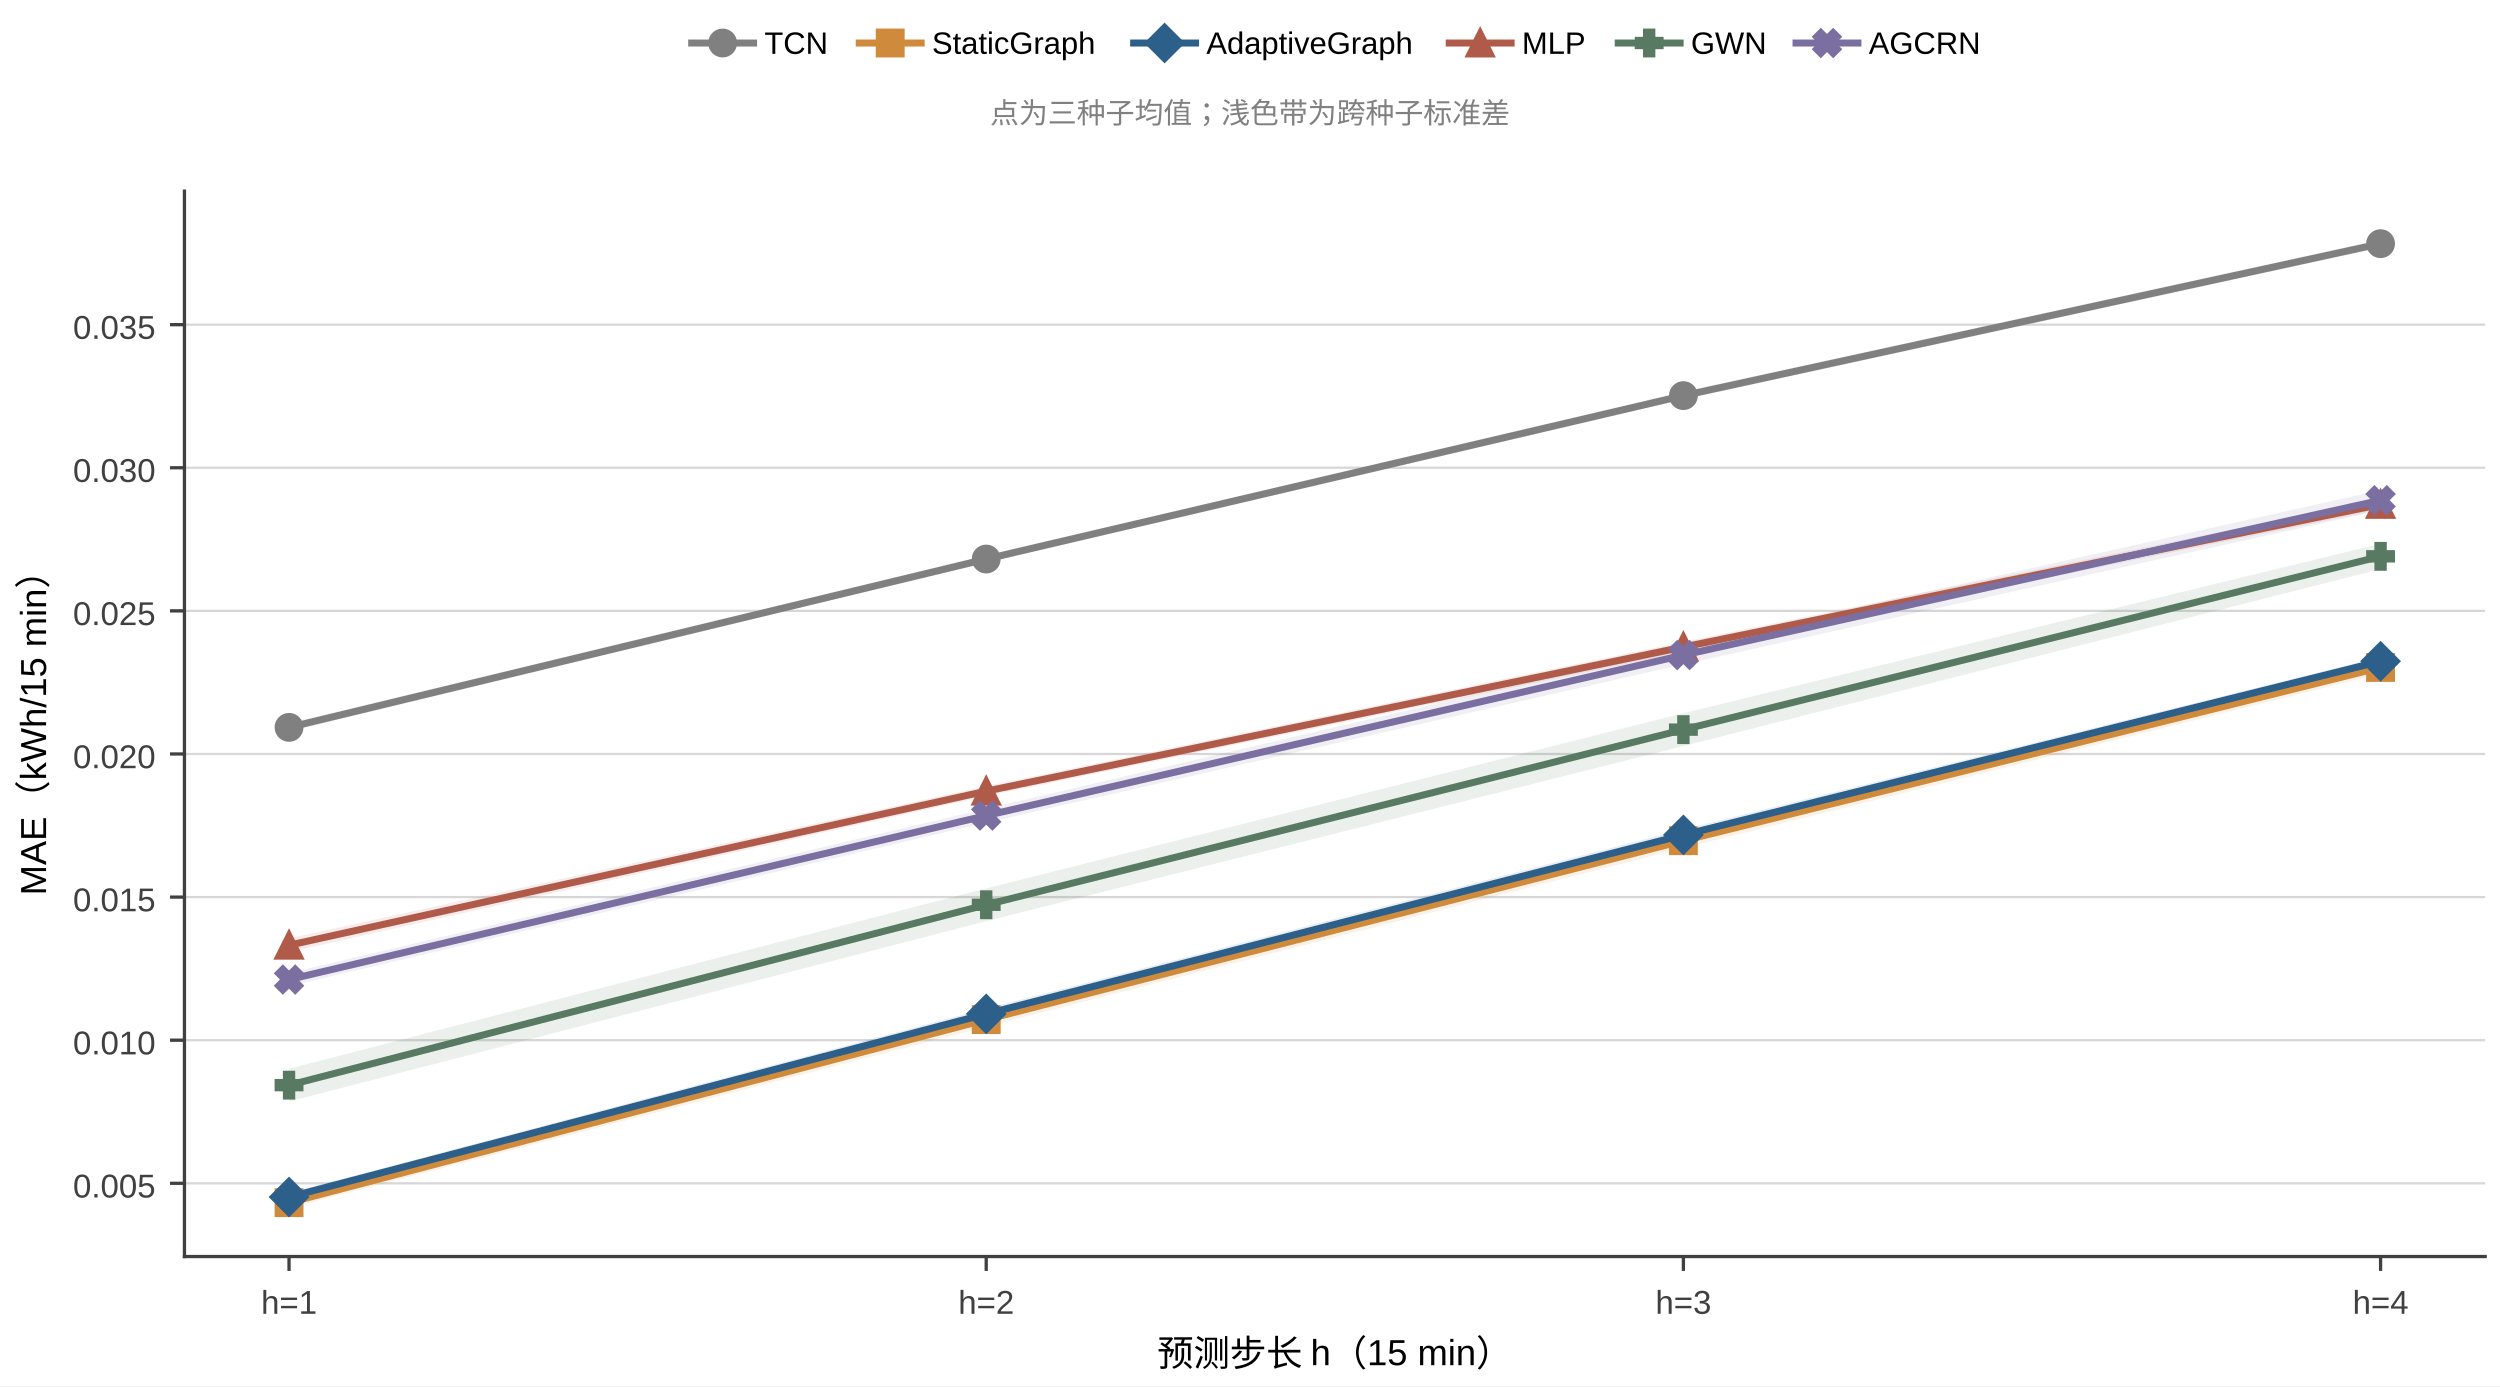
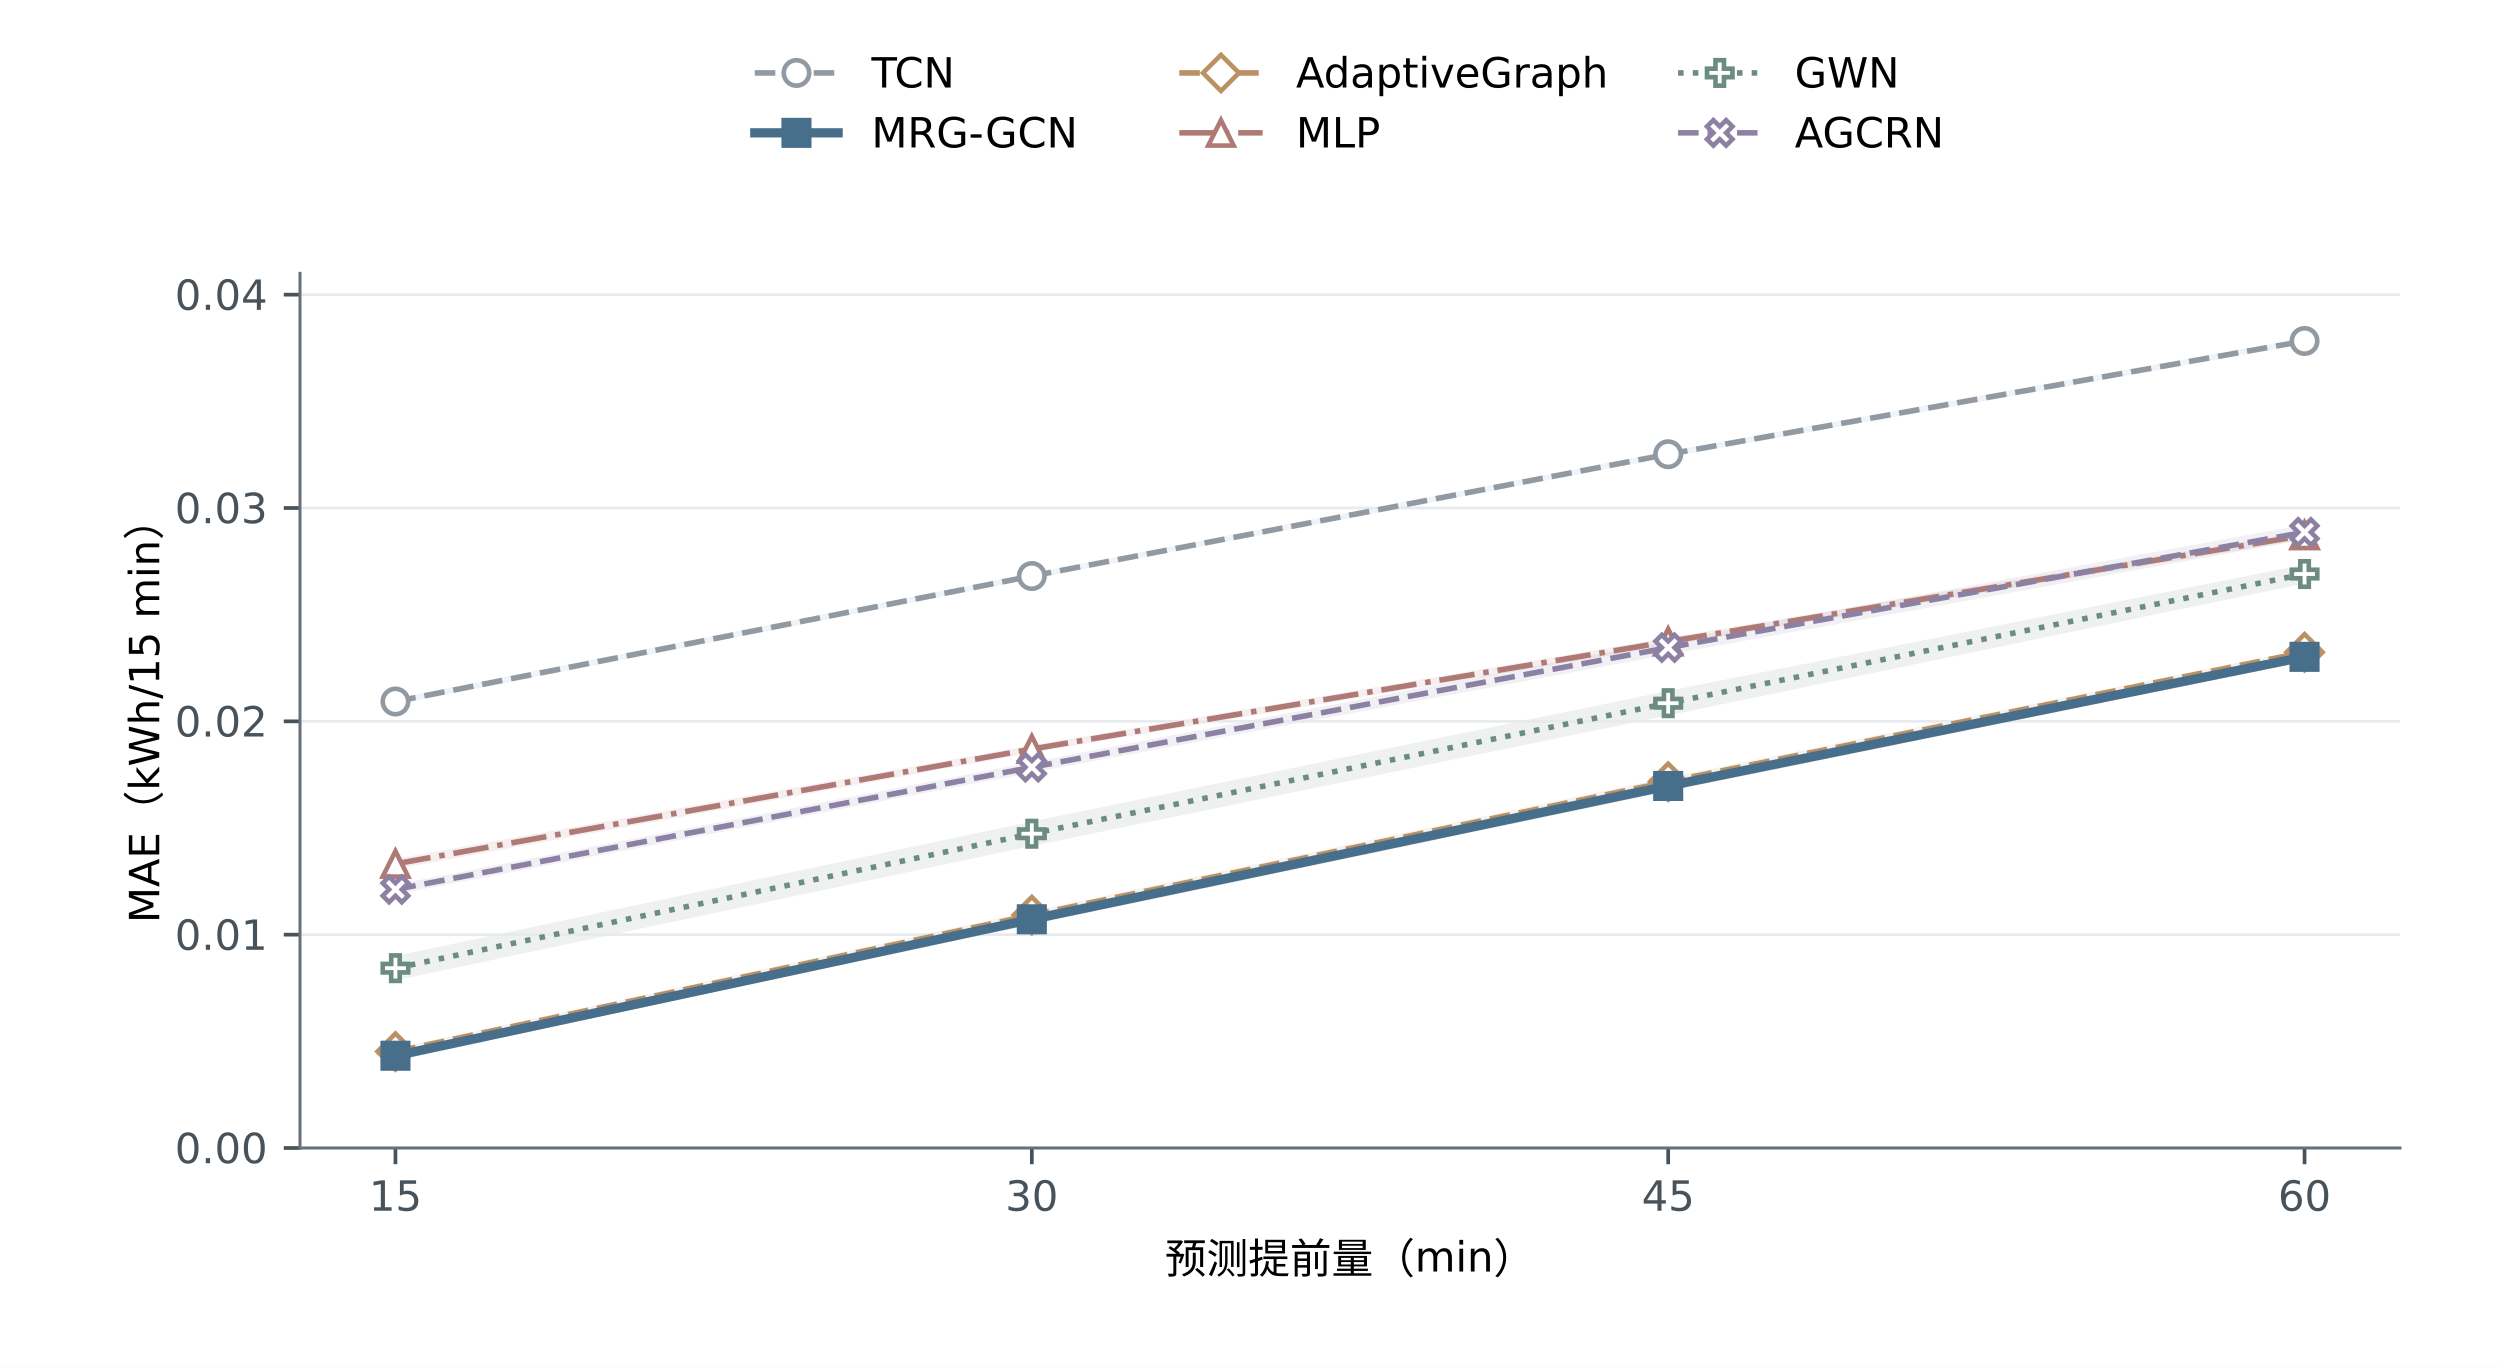
- <svg xmlns="http://www.w3.org/2000/svg" xmlns:xlink="http://www.w3.org/1999/xlink" width="606pt" height="335.982pt" viewBox="0 0 606 335.982" version="1.1">
+ <svg xmlns="http://www.w3.org/2000/svg" xmlns:xlink="http://www.w3.org/1999/xlink" width="540pt" height="295.2pt" viewBox="0 0 540 295.2" version="1.1">
  <defs>
    <style type="text/css">*{stroke-linejoin: round; stroke-linecap: butt}</style>
  </defs>
  <g id="figure_1">
    <g id="patch_1">
-       <path d="M 0 335.982 L 606 335.982 L 606 0 L 0 0 z " style="fill: #ffffff" />
+       <path d="M 0 295.2 L 540 295.2 L 540 0 L 0 0 z " style="fill: #ffffff" />
    </g>
    <g id="axes_1">
      <g id="patch_2">
-         <path d="M 44.712 304.582 L 602.4 304.582 L 602.4 46.334 L 44.712 46.334 z " style="fill: #ffffff" />
+         <path d="M 64.8 247.968 L 518.4 247.968 L 518.4 59.04 L 64.8 59.04 z " style="fill: #ffffff" />
+       </g>
+       <g id="FillBetweenPolyCollection_1">
+         <defs>
+           <path id="m16fa66a9a5" d="M 85.418 -144.354 L 85.418 -142.994 L 222.873 -170.163 L 360.327 -196.452 L 497.782 -220.892 L 497.782 -222.209 L 497.782 -222.209 L 360.327 -197.722 L 222.873 -171.391 L 85.418 -144.354 z " />
+         </defs>
+         <g clip-path="url(#p5ecf0761a9)">
+           <use xlink:href="#m16fa66a9a5" x="0" y="295.2" style="fill: #919aa2; fill-opacity: 0.12" />
+         </g>
+       </g>
+       <g id="FillBetweenPolyCollection_2">
+         <defs>
+           <path id="mc14fbbb442" d="M 85.418 -68.038 L 85.418 -66.282 L 222.873 -95.491 L 360.327 -124.27 L 497.782 -152.3 L 497.782 -154.343 L 497.782 -154.343 L 360.327 -126.595 L 222.873 -97.77 L 85.418 -68.038 z " />
+         </defs>
+         <g clip-path="url(#p5ecf0761a9)">
+           <use xlink:href="#mc14fbbb442" x="0" y="295.2" style="fill: #476f8b; fill-opacity: 0.12" />
+         </g>
+       </g>
+       <g id="FillBetweenPolyCollection_3">
+         <defs>
+           <path id="m5ca00c70b6" d="M 85.418 -68.728 L 85.418 -67.402 L 222.873 -96.687 L 360.327 -125.458 L 497.782 -153.655 L 497.782 -154.991 L 497.782 -154.991 L 360.327 -127.263 L 222.873 -98.414 L 85.418 -68.728 z " />
+         </defs>
+         <g clip-path="url(#p5ecf0761a9)">
+           <use xlink:href="#m5ca00c70b6" x="0" y="295.2" style="fill: #bb9164; fill-opacity: 0.12" />
+         </g>
+       </g>
+       <g id="FillBetweenPolyCollection_4">
+         <defs>
+           <path id="m378bb076cc" d="M 85.418 -109.718 L 85.418 -107.491 L 222.873 -132.605 L 360.327 -155.781 L 497.782 -178.733 L 497.782 -180.399 L 497.782 -180.399 L 360.327 -157.451 L 222.873 -134.217 L 85.418 -109.718 z " />
+         </defs>
+         <g clip-path="url(#p5ecf0761a9)">
+           <use xlink:href="#m378bb076cc" x="0" y="295.2" style="fill: #af7975; fill-opacity: 0.12" />
+         </g>
+       </g>
+       <g id="FillBetweenPolyCollection_5">
+         <defs>
+           <path id="mb3afab729b" d="M 85.418 -88.719 L 85.418 -83.431 L 222.873 -112.473 L 360.327 -140.661 L 497.782 -169.169 L 497.782 -173.255 L 497.782 -173.255 L 360.327 -145.963 L 222.873 -117.761 L 85.418 -88.719 z " />
+         </defs>
+         <g clip-path="url(#p5ecf0761a9)">
+           <use xlink:href="#mb3afab729b" x="0" y="295.2" style="fill: #6c8c80; fill-opacity: 0.12" />
+         </g>
+       </g>
+       <g id="FillBetweenPolyCollection_6">
+         <defs>
+           <path id="m125021d452" d="M 85.418 -104.136 L 85.418 -102.02 L 222.873 -128.353 L 360.327 -153.832 L 497.782 -178.616 L 497.782 -181.874 L 497.782 -181.874 L 360.327 -156.798 L 222.873 -130.592 L 85.418 -104.136 z " />
+         </defs>
+         <g clip-path="url(#p5ecf0761a9)">
+           <use xlink:href="#m125021d452" x="0" y="295.2" style="fill: #8c80a3; fill-opacity: 0.12" />
+         </g>
      </g>
      <g id="matplotlib.axis_1">
        <g id="xtick_1">
          <g id="line2d_1">
            <defs>
-               <path id="m8a1e31d4d6" d="M 0 0 L 0 3.5 " style="stroke: #404040; stroke-width: 0.8" />
+               <path id="ma2175060da" d="M 0 0 L 0 3.5 " style="stroke: #47525a; stroke-width: 0.8" />
            </defs>
            <g>
-               <use xlink:href="#m8a1e31d4d6" x="70.062" y="304.582" style="fill: #404040; stroke: #404040; stroke-width: 0.8" />
+               <use xlink:href="#ma2175060da" x="85.418" y="247.968" style="fill: #47525a; stroke: #47525a; stroke-width: 0.8" />
            </g>
          </g>
          <g id="text_1">
-             <text style="font-size: 8px; font-family: 'PingFang SC', 'Arial', 'Helvetica', 'DejaVu Sans', sans-serif; text-anchor: middle; fill: #404040" x="70.062" y="318.462" transform="rotate(-0 70.06191 318.4617)">h=1</text>
+             <text style="font-size: 9px; font-family: 'Arial Unicode MS', 'DejaVu Sans'; text-anchor: middle; fill: #47525a" x="85.418" y="261.52" transform="rotate(-0 85.41818 261.5202)">15</text>
          </g>
        </g>
        <g id="xtick_2">
          <g id="line2d_2">
            <g>
-               <use xlink:href="#m8a1e31d4d6" x="239.058" y="304.582" style="fill: #404040; stroke: #404040; stroke-width: 0.8" />
+               <use xlink:href="#ma2175060da" x="222.873" y="247.968" style="fill: #47525a; stroke: #47525a; stroke-width: 0.8" />
            </g>
          </g>
          <g id="text_2">
-             <text style="font-size: 8px; font-family: 'PingFang SC', 'Arial', 'Helvetica', 'DejaVu Sans', sans-serif; text-anchor: middle; fill: #404040" x="239.058" y="318.462" transform="rotate(-0 239.058 318.4617)">h=2</text>
+             <text style="font-size: 9px; font-family: 'Arial Unicode MS', 'DejaVu Sans'; text-anchor: middle; fill: #47525a" x="222.873" y="261.52" transform="rotate(-0 222.8727 261.5202)">30</text>
          </g>
        </g>
        <g id="xtick_3">
          <g id="line2d_3">
            <g>
-               <use xlink:href="#m8a1e31d4d6" x="408.054" y="304.582" style="fill: #404040; stroke: #404040; stroke-width: 0.8" />
+               <use xlink:href="#ma2175060da" x="360.327" y="247.968" style="fill: #47525a; stroke: #47525a; stroke-width: 0.8" />
            </g>
          </g>
          <g id="text_3">
-             <text style="font-size: 8px; font-family: 'PingFang SC', 'Arial', 'Helvetica', 'DejaVu Sans', sans-serif; text-anchor: middle; fill: #404040" x="408.054" y="318.462" transform="rotate(-0 408.054 318.4617)">h=3</text>
+             <text style="font-size: 9px; font-family: 'Arial Unicode MS', 'DejaVu Sans'; text-anchor: middle; fill: #47525a" x="360.327" y="261.52" transform="rotate(-0 360.3273 261.5202)">45</text>
          </g>
        </g>
        <g id="xtick_4">
          <g id="line2d_4">
            <g>
-               <use xlink:href="#m8a1e31d4d6" x="577.05" y="304.582" style="fill: #404040; stroke: #404040; stroke-width: 0.8" />
+               <use xlink:href="#ma2175060da" x="497.782" y="247.968" style="fill: #47525a; stroke: #47525a; stroke-width: 0.8" />
            </g>
          </g>
          <g id="text_4">
-             <text style="font-size: 8px; font-family: 'PingFang SC', 'Arial', 'Helvetica', 'DejaVu Sans', sans-serif; text-anchor: middle; fill: #404040" x="577.05" y="318.462" transform="rotate(-0 577.0501 318.4617)">h=4</text>
+             <text style="font-size: 9px; font-family: 'Arial Unicode MS', 'DejaVu Sans'; text-anchor: middle; fill: #47525a" x="497.782" y="261.52" transform="rotate(-0 497.7818 261.5202)">60</text>
          </g>
        </g>
        <g id="text_5">
-           <text style="font-size: 8.8px; font-family: 'PingFang SC', 'Arial', 'Helvetica', 'DejaVu Sans', sans-serif; text-anchor: middle" x="323.556" y="331.15" transform="rotate(-0 323.556 331.1497)">预测步长 h（15 min）</text>
+           <text style="font-size: 9px; font-family: 'Arial Unicode MS', 'DejaVu Sans'; text-anchor: middle" x="291.6" y="275.061" transform="rotate(-0 291.6 275.0613)">预测提前量（min）</text>
        </g>
      </g>
      <g id="matplotlib.axis_2">
        <g id="ytick_1">
          <g id="line2d_5">
-             <path d="M 44.712 286.836 L 602.4 286.836 " clip-path="url(#pd37d9b7d2b)" style="fill: none; stroke: #c8c8c8; stroke-opacity: 0.72; stroke-width: 0.55; stroke-linecap: square" />
+             <path d="M 64.8 247.968 L 518.4 247.968 " clip-path="url(#p5ecf0761a9)" style="fill: none; stroke: #e7ebee; stroke-width: 0.6; stroke-linecap: square" />
          </g>
          <g id="line2d_6">
            <defs>
-               <path id="m054aac0df6" d="M 0 0 L -3.5 0 " style="stroke: #404040; stroke-width: 0.8" />
+               <path id="m7bb12292f3" d="M 0 0 L -3.5 0 " style="stroke: #47525a; stroke-width: 0.8" />
            </defs>
            <g>
-               <use xlink:href="#m054aac0df6" x="44.712" y="286.836" style="fill: #404040; stroke: #404040; stroke-width: 0.8" />
+               <use xlink:href="#m7bb12292f3" x="64.8" y="247.968" style="fill: #47525a; stroke: #47525a; stroke-width: 0.8" />
            </g>
          </g>
          <g id="text_6">
-             <text style="font-size: 8px; font-family: 'PingFang SC', 'Arial', 'Helvetica', 'DejaVu Sans', sans-serif; text-anchor: end; fill: #404040" x="37.712" y="290.276" transform="rotate(-0 37.7125 290.2757)">0.005</text>
+             <text style="font-size: 9px; font-family: 'Arial Unicode MS', 'DejaVu Sans'; text-anchor: end; fill: #47525a" x="57.8" y="251.244" transform="rotate(-0 57.8 251.2441)">0.00</text>
          </g>
        </g>
        <g id="ytick_2">
          <g id="line2d_7">
-             <path d="M 44.712 252.146 L 602.4 252.146 " clip-path="url(#pd37d9b7d2b)" style="fill: none; stroke: #c8c8c8; stroke-opacity: 0.72; stroke-width: 0.55; stroke-linecap: square" />
+             <path d="M 64.8 201.888 L 518.4 201.888 " clip-path="url(#p5ecf0761a9)" style="fill: none; stroke: #e7ebee; stroke-width: 0.6; stroke-linecap: square" />
          </g>
          <g id="line2d_8">
            <g>
-               <use xlink:href="#m054aac0df6" x="44.712" y="252.146" style="fill: #404040; stroke: #404040; stroke-width: 0.8" />
+               <use xlink:href="#m7bb12292f3" x="64.8" y="201.888" style="fill: #47525a; stroke: #47525a; stroke-width: 0.8" />
            </g>
          </g>
          <g id="text_7">
-             <text style="font-size: 8px; font-family: 'PingFang SC', 'Arial', 'Helvetica', 'DejaVu Sans', sans-serif; text-anchor: end; fill: #404040" x="37.712" y="255.586" transform="rotate(-0 37.7125 255.5857)">0.010</text>
+             <text style="font-size: 9px; font-family: 'Arial Unicode MS', 'DejaVu Sans'; text-anchor: end; fill: #47525a" x="57.8" y="205.164" transform="rotate(-0 57.8 205.1641)">0.01</text>
          </g>
        </g>
        <g id="ytick_3">
          <g id="line2d_9">
-             <path d="M 44.712 217.456 L 602.4 217.456 " clip-path="url(#pd37d9b7d2b)" style="fill: none; stroke: #c8c8c8; stroke-opacity: 0.72; stroke-width: 0.55; stroke-linecap: square" />
+             <path d="M 64.8 155.808 L 518.4 155.808 " clip-path="url(#p5ecf0761a9)" style="fill: none; stroke: #e7ebee; stroke-width: 0.6; stroke-linecap: square" />
          </g>
          <g id="line2d_10">
            <g>
-               <use xlink:href="#m054aac0df6" x="44.712" y="217.456" style="fill: #404040; stroke: #404040; stroke-width: 0.8" />
+               <use xlink:href="#m7bb12292f3" x="64.8" y="155.808" style="fill: #47525a; stroke: #47525a; stroke-width: 0.8" />
            </g>
          </g>
          <g id="text_8">
-             <text style="font-size: 8px; font-family: 'PingFang SC', 'Arial', 'Helvetica', 'DejaVu Sans', sans-serif; text-anchor: end; fill: #404040" x="37.712" y="220.896" transform="rotate(-0 37.7125 220.8956)">0.015</text>
+             <text style="font-size: 9px; font-family: 'Arial Unicode MS', 'DejaVu Sans'; text-anchor: end; fill: #47525a" x="57.8" y="159.084" transform="rotate(-0 57.8 159.0841)">0.02</text>
          </g>
        </g>
        <g id="ytick_4">
          <g id="line2d_11">
-             <path d="M 44.712 182.766 L 602.4 182.766 " clip-path="url(#pd37d9b7d2b)" style="fill: none; stroke: #c8c8c8; stroke-opacity: 0.72; stroke-width: 0.55; stroke-linecap: square" />
+             <path d="M 64.8 109.728 L 518.4 109.728 " clip-path="url(#p5ecf0761a9)" style="fill: none; stroke: #e7ebee; stroke-width: 0.6; stroke-linecap: square" />
          </g>
          <g id="line2d_12">
            <g>
-               <use xlink:href="#m054aac0df6" x="44.712" y="182.766" style="fill: #404040; stroke: #404040; stroke-width: 0.8" />
+               <use xlink:href="#m7bb12292f3" x="64.8" y="109.728" style="fill: #47525a; stroke: #47525a; stroke-width: 0.8" />
            </g>
          </g>
          <g id="text_9">
-             <text style="font-size: 8px; font-family: 'PingFang SC', 'Arial', 'Helvetica', 'DejaVu Sans', sans-serif; text-anchor: end; fill: #404040" x="37.712" y="186.206" transform="rotate(-0 37.7125 186.2056)">0.020</text>
+             <text style="font-size: 9px; font-family: 'Arial Unicode MS', 'DejaVu Sans'; text-anchor: end; fill: #47525a" x="57.8" y="113.004" transform="rotate(-0 57.8 113.0041)">0.03</text>
          </g>
        </g>
        <g id="ytick_5">
          <g id="line2d_13">
-             <path d="M 44.712 148.076 L 602.4 148.076 " clip-path="url(#pd37d9b7d2b)" style="fill: none; stroke: #c8c8c8; stroke-opacity: 0.72; stroke-width: 0.55; stroke-linecap: square" />
+             <path d="M 64.8 63.648 L 518.4 63.648 " clip-path="url(#p5ecf0761a9)" style="fill: none; stroke: #e7ebee; stroke-width: 0.6; stroke-linecap: square" />
          </g>
          <g id="line2d_14">
            <g>
-               <use xlink:href="#m054aac0df6" x="44.712" y="148.076" style="fill: #404040; stroke: #404040; stroke-width: 0.8" />
+               <use xlink:href="#m7bb12292f3" x="64.8" y="63.648" style="fill: #47525a; stroke: #47525a; stroke-width: 0.8" />
            </g>
          </g>
          <g id="text_10">
-             <text style="font-size: 8px; font-family: 'PingFang SC', 'Arial', 'Helvetica', 'DejaVu Sans', sans-serif; text-anchor: end; fill: #404040" x="37.712" y="151.516" transform="rotate(-0 37.7125 151.5156)">0.025</text>
-           </g>
-         </g>
-         <g id="ytick_6">
-           <g id="line2d_15">
-             <path d="M 44.712 113.386 L 602.4 113.386 " clip-path="url(#pd37d9b7d2b)" style="fill: none; stroke: #c8c8c8; stroke-opacity: 0.72; stroke-width: 0.55; stroke-linecap: square" />
-           </g>
-           <g id="line2d_16">
-             <g>
-               <use xlink:href="#m054aac0df6" x="44.712" y="113.386" style="fill: #404040; stroke: #404040; stroke-width: 0.8" />
-             </g>
-           </g>
-           <g id="text_11">
-             <text style="font-size: 8px; font-family: 'PingFang SC', 'Arial', 'Helvetica', 'DejaVu Sans', sans-serif; text-anchor: end; fill: #404040" x="37.712" y="116.826" transform="rotate(-0 37.7125 116.8255)">0.030</text>
-           </g>
-         </g>
-         <g id="ytick_7">
-           <g id="line2d_17">
-             <path d="M 44.712 78.696 L 602.4 78.696 " clip-path="url(#pd37d9b7d2b)" style="fill: none; stroke: #c8c8c8; stroke-opacity: 0.72; stroke-width: 0.55; stroke-linecap: square" />
-           </g>
-           <g id="line2d_18">
-             <g>
-               <use xlink:href="#m054aac0df6" x="44.712" y="78.696" style="fill: #404040; stroke: #404040; stroke-width: 0.8" />
-             </g>
-           </g>
-           <g id="text_12">
-             <text style="font-size: 8px; font-family: 'PingFang SC', 'Arial', 'Helvetica', 'DejaVu Sans', sans-serif; text-anchor: end; fill: #404040" x="37.712" y="82.136" transform="rotate(-0 37.7125 82.1355)">0.035</text>
+             <text style="font-size: 9px; font-family: 'Arial Unicode MS', 'DejaVu Sans'; text-anchor: end; fill: #47525a" x="57.8" y="66.924" transform="rotate(-0 57.8 66.92412)">0.04</text>
+           </g>
+         </g>
+         <g id="text_11">
+           <text style="font-size: 9px; font-family: 'Arial Unicode MS', 'DejaVu Sans'; text-anchor: middle" x="34.395" y="153.504" transform="rotate(-90 34.39516 153.504)">MAE（kWh/15 min）</text>
+         </g>
+       </g>
+       <g id="patch_3">
+         <path d="M 64.8 247.968 L 64.8 59.04 " style="fill: none; stroke: #64717a; stroke-width: 0.65; stroke-linejoin: miter; stroke-linecap: square" />
+       </g>
+       <g id="patch_4">
+         <path d="M 64.8 247.968 L 518.4 247.968 " style="fill: none; stroke: #64717a; stroke-width: 0.65; stroke-linejoin: miter; stroke-linecap: square" />
+       </g>
+       <g id="line2d_15">
+         <path d="M 85.418 151.526 L 222.873 124.423 L 360.327 98.113 L 497.782 73.65 " clip-path="url(#p5ecf0761a9)" style="fill: none; stroke-dasharray: 4.44,1.92; stroke-dashoffset: 0; stroke: #919aa2; stroke-width: 1.2" />
+         <defs>
+           <path id="mbea83a5e8a" d="M 0 2.75 C 0.729 2.75 1.429 2.46 1.945 1.945 C 2.46 1.429 2.75 0.729 2.75 0 C 2.75 -0.729 2.46 -1.429 1.945 -1.945 C 1.429 -2.46 0.729 -2.75 0 -2.75 C -0.729 -2.75 -1.429 -2.46 -1.945 -1.945 C -2.46 -1.429 -2.75 -0.729 -2.75 0 C -2.75 0.729 -2.46 1.429 -1.945 1.945 C -1.429 2.46 -0.729 2.75 0 2.75 z " style="stroke: #919aa2" />
+         </defs>
+         <g clip-path="url(#p5ecf0761a9)">
+           <use xlink:href="#mbea83a5e8a" x="85.418" y="151.526" style="fill: #ffffff; stroke: #919aa2" />
+           <use xlink:href="#mbea83a5e8a" x="222.873" y="124.423" style="fill: #ffffff; stroke: #919aa2" />
+           <use xlink:href="#mbea83a5e8a" x="360.327" y="98.113" style="fill: #ffffff; stroke: #919aa2" />
+           <use xlink:href="#mbea83a5e8a" x="497.782" y="73.65" style="fill: #ffffff; stroke: #919aa2" />
+         </g>
+       </g>
+       <g id="line2d_16">
+         <path d="M 85.418 227.135 L 222.873 197.649 L 360.327 168.84 L 497.782 140.877 " clip-path="url(#p5ecf0761a9)" style="fill: none; stroke-dasharray: 4.44,1.92; stroke-dashoffset: 0; stroke: #bb9164; stroke-width: 1.2" />
+         <defs>
+           <path id="m1a836f2d69" d="M -0 3.889 L 3.889 0 L 0 -3.889 L -3.889 -0 z " style="stroke: #bb9164; stroke-linejoin: miter" />
+         </defs>
+         <g clip-path="url(#p5ecf0761a9)">
+           <use xlink:href="#m1a836f2d69" x="85.418" y="227.135" style="fill: #ffffff; stroke: #bb9164; stroke-linejoin: miter" />
+           <use xlink:href="#m1a836f2d69" x="222.873" y="197.649" style="fill: #ffffff; stroke: #bb9164; stroke-linejoin: miter" />
+           <use xlink:href="#m1a836f2d69" x="360.327" y="168.84" style="fill: #ffffff; stroke: #bb9164; stroke-linejoin: miter" />
+           <use xlink:href="#m1a836f2d69" x="497.782" y="140.877" style="fill: #ffffff; stroke: #bb9164; stroke-linejoin: miter" />
+         </g>
+       </g>
+       <g id="line2d_17">
+         <path d="M 85.418 186.595 L 222.873 161.789 L 360.327 138.584 L 497.782 115.634 " clip-path="url(#p5ecf0761a9)" style="fill: none; stroke-dasharray: 7.68,1.92,1.2,1.92; stroke-dashoffset: 0; stroke: #af7975; stroke-width: 1.2" />
+         <defs>
+           <path id="m5790de2a54" d="M 0 -2.75 L -2.75 2.75 L 2.75 2.75 z " style="stroke: #af7975; stroke-linejoin: miter" />
+         </defs>
+         <g clip-path="url(#p5ecf0761a9)">
+           <use xlink:href="#m5790de2a54" x="85.418" y="186.595" style="fill: #ffffff; stroke: #af7975; stroke-linejoin: miter" />
+           <use xlink:href="#m5790de2a54" x="222.873" y="161.789" style="fill: #ffffff; stroke: #af7975; stroke-linejoin: miter" />
+           <use xlink:href="#m5790de2a54" x="360.327" y="138.584" style="fill: #ffffff; stroke: #af7975; stroke-linejoin: miter" />
+           <use xlink:href="#m5790de2a54" x="497.782" y="115.634" style="fill: #ffffff; stroke: #af7975; stroke-linejoin: miter" />
+         </g>
+       </g>
+       <g id="line2d_18">
+         <path d="M 85.418 209.125 L 222.873 180.083 L 360.327 151.888 L 497.782 123.988 " clip-path="url(#p5ecf0761a9)" style="fill: none; stroke-dasharray: 1.2,1.98; stroke-dashoffset: 0; stroke: #6c8c80; stroke-width: 1.2" />
+         <defs>
+           <path id="m12f71de7eb" d="M -0.917 2.75 L 0.917 2.75 L 0.917 0.917 L 2.75 0.917 L 2.75 -0.917 L 0.917 -0.917 L 0.917 -2.75 L -0.917 -2.75 L -0.917 -0.917 L -2.75 -0.917 L -2.75 0.917 L -0.917 0.917 z " style="stroke: #6c8c80; stroke-linejoin: miter" />
+         </defs>
+         <g clip-path="url(#p5ecf0761a9)">
+           <use xlink:href="#m12f71de7eb" x="85.418" y="209.125" style="fill: #ffffff; stroke: #6c8c80; stroke-linejoin: miter" />
+           <use xlink:href="#m12f71de7eb" x="222.873" y="180.083" style="fill: #ffffff; stroke: #6c8c80; stroke-linejoin: miter" />
+           <use xlink:href="#m12f71de7eb" x="360.327" y="151.888" style="fill: #ffffff; stroke: #6c8c80; stroke-linejoin: miter" />
+           <use xlink:href="#m12f71de7eb" x="497.782" y="123.988" style="fill: #ffffff; stroke: #6c8c80; stroke-linejoin: miter" />
+         </g>
+       </g>
+       <g id="line2d_19">
+         <path d="M 85.418 192.122 L 222.873 165.727 L 360.327 139.885 L 497.782 114.955 " clip-path="url(#p5ecf0761a9)" style="fill: none; stroke-dasharray: 4.44,1.92; stroke-dashoffset: 0; stroke: #8c80a3; stroke-width: 1.2" />
+         <defs>
+           <path id="mc13dfbeef5" d="M -1.375 2.75 L 0 1.375 L 1.375 2.75 L 2.75 1.375 L 1.375 0 L 2.75 -1.375 L 1.375 -2.75 L 0 -1.375 L -1.375 -2.75 L -2.75 -1.375 L -1.375 0 L -2.75 1.375 z " style="stroke: #8c80a3; stroke-linejoin: miter" />
+         </defs>
+         <g clip-path="url(#p5ecf0761a9)">
+           <use xlink:href="#mc13dfbeef5" x="85.418" y="192.122" style="fill: #ffffff; stroke: #8c80a3; stroke-linejoin: miter" />
+           <use xlink:href="#mc13dfbeef5" x="222.873" y="165.727" style="fill: #ffffff; stroke: #8c80a3; stroke-linejoin: miter" />
+           <use xlink:href="#mc13dfbeef5" x="360.327" y="139.885" style="fill: #ffffff; stroke: #8c80a3; stroke-linejoin: miter" />
+           <use xlink:href="#mc13dfbeef5" x="497.782" y="114.955" style="fill: #ffffff; stroke: #8c80a3; stroke-linejoin: miter" />
+         </g>
+       </g>
+       <g id="line2d_20">
+         <path d="M 85.418 228.04 L 222.873 198.569 L 360.327 169.768 L 497.782 141.879 " clip-path="url(#p5ecf0761a9)" style="fill: none; stroke: #476f8b; stroke-width: 2; stroke-linecap: square" />
+         <defs>
+           <path id="m7151860b03" d="M -2.75 2.75 L 2.75 2.75 L 2.75 -2.75 L -2.75 -2.75 z " style="stroke: #476f8b; stroke-linejoin: miter" />
+         </defs>
+         <g clip-path="url(#p5ecf0761a9)">
+           <use xlink:href="#m7151860b03" x="85.418" y="228.04" style="fill: #476f8b; stroke: #476f8b; stroke-linejoin: miter" />
+           <use xlink:href="#m7151860b03" x="222.873" y="198.569" style="fill: #476f8b; stroke: #476f8b; stroke-linejoin: miter" />
+           <use xlink:href="#m7151860b03" x="360.327" y="169.768" style="fill: #476f8b; stroke: #476f8b; stroke-linejoin: miter" />
+           <use xlink:href="#m7151860b03" x="497.782" y="141.879" style="fill: #476f8b; stroke: #476f8b; stroke-linejoin: miter" />
+         </g>
+       </g>
+       <g id="legend_1">
+         <g id="line2d_21">
+           <path d="M 163.035 15.753 L 172.035 15.753 L 181.035 15.753 " style="fill: none; stroke-dasharray: 4.44,1.92; stroke-dashoffset: 0; stroke: #919aa2; stroke-width: 1.2" />
+           <g>
+             <use xlink:href="#mbea83a5e8a" x="172.035" y="15.753" style="fill: #ffffff; stroke: #919aa2" />
+           </g>
+         </g>
+         <g id="text_12">
+           <text style="font-size: 9px; font-family: 'Arial Unicode MS', 'DejaVu Sans'; text-anchor: start" x="188.235" y="18.903" transform="rotate(-0 188.235 18.90313)">TCN</text>
+         </g>
+         <g id="line2d_22">
+           <path d="M 163.035 28.695 L 172.035 28.695 L 181.035 28.695 " style="fill: none; stroke: #476f8b; stroke-width: 2; stroke-linecap: square" />
+           <g>
+             <use xlink:href="#m7151860b03" x="172.035" y="28.695" style="fill: #476f8b; stroke: #476f8b; stroke-linejoin: miter" />
          </g>
        </g>
        <g id="text_13">
-           <text style="font-size: 8.8px; font-family: 'PingFang SC', 'Arial', 'Helvetica', 'DejaVu Sans', sans-serif; text-anchor: middle" x="11.168" y="175.458" transform="rotate(-90 11.168 175.4581)">MAE（kWh/15 min）</text>
-         </g>
-       </g>
-       <g id="FillBetweenPolyCollection_1">
-         <defs>
-           <path id="m088f36ee12" d="M 70.062 -160.688 L 70.062 -158.64 L 239.058 -199.546 L 408.054 -239.128 L 577.05 -275.926 L 577.05 -277.909 L 577.05 -277.909 L 408.054 -241.04 L 239.058 -201.395 L 70.062 -160.688 z " />
-         </defs>
-         <g clip-path="url(#pd37d9b7d2b)">
-           <use xlink:href="#m088f36ee12" x="0" y="335.982" style="fill: #808080; fill-opacity: 0.11" />
-         </g>
-       </g>
-       <g id="FillBetweenPolyCollection_2">
-         <defs>
-           <path id="m39063dd141" d="M 70.062 -45.783 L 70.062 -43.139 L 239.058 -87.117 L 408.054 -130.448 L 577.05 -172.651 L 577.05 -175.727 L 577.05 -175.727 L 408.054 -133.948 L 239.058 -90.549 L 70.062 -45.783 z " />
-         </defs>
-         <g clip-path="url(#pd37d9b7d2b)">
-           <use xlink:href="#m39063dd141" x="0" y="335.982" style="fill: #d08a3c; fill-opacity: 0.11" />
-         </g>
-       </g>
-       <g id="FillBetweenPolyCollection_3">
-         <defs>
-           <path id="md77dddbc35" d="M 70.062 -46.822 L 70.062 -44.824 L 239.058 -88.918 L 408.054 -132.236 L 577.05 -174.691 L 577.05 -176.703 L 577.05 -176.703 L 408.054 -134.954 L 239.058 -91.518 L 70.062 -46.822 z " />
-         </defs>
-         <g clip-path="url(#pd37d9b7d2b)">
-           <use xlink:href="#md77dddbc35" x="0" y="335.982" style="fill: #2c5f8a; fill-opacity: 0.11" />
-         </g>
-       </g>
-       <g id="FillBetweenPolyCollection_4">
-         <defs>
-           <path id="mf57d83e4a8" d="M 70.062 -108.538 L 70.062 -105.185 L 239.058 -142.998 L 408.054 -177.893 L 577.05 -212.45 L 577.05 -214.959 L 577.05 -214.959 L 408.054 -180.406 L 239.058 -145.424 L 70.062 -108.538 z " />
-         </defs>
-         <g clip-path="url(#pd37d9b7d2b)">
-           <use xlink:href="#mf57d83e4a8" x="0" y="335.982" style="fill: #b05a4a; fill-opacity: 0.11" />
-         </g>
-       </g>
-       <g id="FillBetweenPolyCollection_5">
-         <defs>
-           <path id="m67fe824bcb" d="M 70.062 -76.92 L 70.062 -68.959 L 239.058 -112.686 L 408.054 -155.127 L 577.05 -198.05 L 577.05 -204.202 L 577.05 -204.202 L 408.054 -163.109 L 239.058 -120.648 L 70.062 -76.92 z " />
-         </defs>
-         <g clip-path="url(#pd37d9b7d2b)">
-           <use xlink:href="#m67fe824bcb" x="0" y="335.982" style="fill: #597a62; fill-opacity: 0.11" />
-         </g>
-       </g>
-       <g id="FillBetweenPolyCollection_6">
-         <defs>
-           <path id="ma1a2462201" d="M 70.062 -100.133 L 70.062 -96.948 L 239.058 -136.595 L 408.054 -174.958 L 577.05 -212.274 L 577.05 -217.178 L 577.05 -217.178 L 408.054 -179.423 L 239.058 -139.967 L 70.062 -100.133 z " />
-         </defs>
-         <g clip-path="url(#pd37d9b7d2b)">
-           <use xlink:href="#ma1a2462201" x="0" y="335.982" style="fill: #7a6fa0; fill-opacity: 0.11" />
-         </g>
-       </g>
-       <g id="patch_3">
-         <path d="M 44.712 304.582 L 44.712 46.334 " style="fill: none; stroke: #404040; stroke-width: 0.8; stroke-linejoin: miter; stroke-linecap: square" />
-       </g>
-       <g id="patch_4">
-         <path d="M 44.712 304.582 L 602.4 304.582 " style="fill: none; stroke: #404040; stroke-width: 0.8; stroke-linejoin: miter; stroke-linecap: square" />
-       </g>
-       <g id="line2d_19">
-         <path d="M 70.062 176.318 L 239.058 135.511 L 408.054 95.898 L 577.05 59.064 " clip-path="url(#pd37d9b7d2b)" style="fill: none; stroke: #808080; stroke-width: 1.7; stroke-linecap: square" />
-         <defs>
-           <path id="mb776bef317" d="M 0 3 C 0.796 3 1.559 2.684 2.121 2.121 C 2.684 1.559 3 0.796 3 0 C 3 -0.796 2.684 -1.559 2.121 -2.121 C 1.559 -2.684 0.796 -3 0 -3 C -0.796 -3 -1.559 -2.684 -2.121 -2.121 C -2.684 -1.559 -3 -0.796 -3 0 C -3 0.796 -2.684 1.559 -2.121 2.121 C -1.559 2.684 -0.796 3 0 3 z " style="stroke: #808080" />
-         </defs>
-         <g clip-path="url(#pd37d9b7d2b)">
-           <use xlink:href="#mb776bef317" x="70.062" y="176.318" style="fill: #808080; stroke: #808080" />
-           <use xlink:href="#mb776bef317" x="239.058" y="135.511" style="fill: #808080; stroke: #808080" />
-           <use xlink:href="#mb776bef317" x="408.054" y="95.898" style="fill: #808080; stroke: #808080" />
-           <use xlink:href="#mb776bef317" x="577.05" y="59.064" style="fill: #808080; stroke: #808080" />
-         </g>
-       </g>
-       <g id="line2d_20">
-         <path d="M 70.062 291.521 L 239.058 247.149 L 408.054 203.784 L 577.05 161.793 " clip-path="url(#pd37d9b7d2b)" style="fill: none; stroke: #d08a3c; stroke-width: 1.7; stroke-linecap: square" />
-         <defs>
-           <path id="m76169f30ce" d="M -3 3 L 3 3 L 3 -3 L -3 -3 z " style="stroke: #d08a3c; stroke-linejoin: miter" />
-         </defs>
-         <g clip-path="url(#pd37d9b7d2b)">
-           <use xlink:href="#m76169f30ce" x="70.062" y="291.521" style="fill: #d08a3c; stroke: #d08a3c; stroke-linejoin: miter" />
-           <use xlink:href="#m76169f30ce" x="239.058" y="247.149" style="fill: #d08a3c; stroke: #d08a3c; stroke-linejoin: miter" />
-           <use xlink:href="#m76169f30ce" x="408.054" y="203.784" style="fill: #d08a3c; stroke: #d08a3c; stroke-linejoin: miter" />
-           <use xlink:href="#m76169f30ce" x="577.05" y="161.793" style="fill: #d08a3c; stroke: #d08a3c; stroke-linejoin: miter" />
-         </g>
-       </g>
-       <g id="line2d_21">
-         <path d="M 70.062 290.159 L 239.058 245.764 L 408.054 202.387 L 577.05 160.285 " clip-path="url(#pd37d9b7d2b)" style="fill: none; stroke: #2c5f8a; stroke-width: 1.7; stroke-linecap: square" />
-         <defs>
-           <path id="m7dce54d74f" d="M -0 4.243 L 4.243 0 L 0 -4.243 L -4.243 -0 z " style="stroke: #2c5f8a; stroke-linejoin: miter" />
-         </defs>
-         <g clip-path="url(#pd37d9b7d2b)">
-           <use xlink:href="#m7dce54d74f" x="70.062" y="290.159" style="fill: #2c5f8a; stroke: #2c5f8a; stroke-linejoin: miter" />
-           <use xlink:href="#m7dce54d74f" x="239.058" y="245.764" style="fill: #2c5f8a; stroke: #2c5f8a; stroke-linejoin: miter" />
-           <use xlink:href="#m7dce54d74f" x="408.054" y="202.387" style="fill: #2c5f8a; stroke: #2c5f8a; stroke-linejoin: miter" />
-           <use xlink:href="#m7dce54d74f" x="577.05" y="160.285" style="fill: #2c5f8a; stroke: #2c5f8a; stroke-linejoin: miter" />
-         </g>
-       </g>
-       <g id="line2d_22">
-         <path d="M 70.062 229.12 L 239.058 191.771 L 408.054 156.832 L 577.05 122.278 " clip-path="url(#pd37d9b7d2b)" style="fill: none; stroke: #b05a4a; stroke-width: 1.7; stroke-linecap: square" />
-         <defs>
-           <path id="m2c80b631d8" d="M 0 -3 L -3 3 L 3 3 z " style="stroke: #b05a4a; stroke-linejoin: miter" />
-         </defs>
-         <g clip-path="url(#pd37d9b7d2b)">
-           <use xlink:href="#m2c80b631d8" x="70.062" y="229.12" style="fill: #b05a4a; stroke: #b05a4a; stroke-linejoin: miter" />
-           <use xlink:href="#m2c80b631d8" x="239.058" y="191.771" style="fill: #b05a4a; stroke: #b05a4a; stroke-linejoin: miter" />
-           <use xlink:href="#m2c80b631d8" x="408.054" y="156.832" style="fill: #b05a4a; stroke: #b05a4a; stroke-linejoin: miter" />
-           <use xlink:href="#m2c80b631d8" x="577.05" y="122.278" style="fill: #b05a4a; stroke: #b05a4a; stroke-linejoin: miter" />
-         </g>
-       </g>
-       <g id="line2d_23">
-         <path d="M 70.062 263.042 L 239.058 219.315 L 408.054 176.864 L 577.05 134.856 " clip-path="url(#pd37d9b7d2b)" style="fill: none; stroke: #597a62; stroke-width: 1.7; stroke-linecap: square" />
-         <defs>
-           <path id="mefc116aa13" d="M -1 3 L 1 3 L 1 1 L 3 1 L 3 -1 L 1 -1 L 1 -3 L -1 -3 L -1 -1 L -3 -1 L -3 1 L -1 1 z " style="stroke: #597a62; stroke-linejoin: miter" />
-         </defs>
-         <g clip-path="url(#pd37d9b7d2b)">
-           <use xlink:href="#mefc116aa13" x="70.062" y="263.042" style="fill: #597a62; stroke: #597a62; stroke-linejoin: miter" />
-           <use xlink:href="#mefc116aa13" x="239.058" y="219.315" style="fill: #597a62; stroke: #597a62; stroke-linejoin: miter" />
-           <use xlink:href="#mefc116aa13" x="408.054" y="176.864" style="fill: #597a62; stroke: #597a62; stroke-linejoin: miter" />
-           <use xlink:href="#mefc116aa13" x="577.05" y="134.856" style="fill: #597a62; stroke: #597a62; stroke-linejoin: miter" />
-         </g>
-       </g>
-       <g id="line2d_24">
-         <path d="M 70.062 237.442 L 239.058 197.701 L 408.054 158.791 L 577.05 121.256 " clip-path="url(#pd37d9b7d2b)" style="fill: none; stroke: #7a6fa0; stroke-width: 1.7; stroke-linecap: square" />
-         <defs>
-           <path id="m8b28998ce0" d="M -1.5 3 L 0 1.5 L 1.5 3 L 3 1.5 L 1.5 0 L 3 -1.5 L 1.5 -3 L 0 -1.5 L -1.5 -3 L -3 -1.5 L -1.5 0 L -3 1.5 z " style="stroke: #7a6fa0; stroke-linejoin: miter" />
-         </defs>
-         <g clip-path="url(#pd37d9b7d2b)">
-           <use xlink:href="#m8b28998ce0" x="70.062" y="237.442" style="fill: #7a6fa0; stroke: #7a6fa0; stroke-linejoin: miter" />
-           <use xlink:href="#m8b28998ce0" x="239.058" y="197.701" style="fill: #7a6fa0; stroke: #7a6fa0; stroke-linejoin: miter" />
-           <use xlink:href="#m8b28998ce0" x="408.054" y="158.791" style="fill: #7a6fa0; stroke: #7a6fa0; stroke-linejoin: miter" />
-           <use xlink:href="#m8b28998ce0" x="577.05" y="121.256" style="fill: #7a6fa0; stroke: #7a6fa0; stroke-linejoin: miter" />
-         </g>
-       </g>
-       <g id="legend_1">
+           <text style="font-size: 9px; font-family: 'Arial Unicode MS', 'DejaVu Sans'; text-anchor: start" x="188.235" y="31.845" transform="rotate(-0 188.235 31.84502)">MRG-GCN</text>
+         </g>
+         <g id="line2d_23">
+           <path d="M 254.728 15.753 L 263.728 15.753 L 272.728 15.753 " style="fill: none; stroke-dasharray: 4.44,1.92; stroke-dashoffset: 0; stroke: #bb9164; stroke-width: 1.2" />
+           <g>
+             <use xlink:href="#m1a836f2d69" x="263.728" y="15.753" style="fill: #ffffff; stroke: #bb9164; stroke-linejoin: miter" />
+           </g>
+         </g>
+         <g id="text_14">
+           <text style="font-size: 9px; font-family: 'Arial Unicode MS', 'DejaVu Sans'; text-anchor: start" x="279.928" y="18.903" transform="rotate(-0 279.9281 18.90313)">AdaptiveGraph</text>
+         </g>
+         <g id="line2d_24">
+           <path d="M 254.728 28.695 L 263.728 28.695 L 272.728 28.695 " style="fill: none; stroke-dasharray: 7.68,1.92,1.2,1.92; stroke-dashoffset: 0; stroke: #af7975; stroke-width: 1.2" />
+           <g>
+             <use xlink:href="#m5790de2a54" x="263.728" y="28.695" style="fill: #ffffff; stroke: #af7975; stroke-linejoin: miter" />
+           </g>
+         </g>
+         <g id="text_15">
+           <text style="font-size: 9px; font-family: 'Arial Unicode MS', 'DejaVu Sans'; text-anchor: start" x="279.928" y="31.845" transform="rotate(-0 279.9281 31.84502)">MLP</text>
+         </g>
        <g id="line2d_25">
-           <path d="M 167.665 10.425 L 175.165 10.425 L 182.665 10.425 " style="fill: none; stroke: #808080; stroke-width: 1.7; stroke-linecap: square" />
-           <g>
-             <use xlink:href="#mb776bef317" x="175.165" y="10.425" style="fill: #808080; stroke: #808080" />
-           </g>
-         </g>
-         <g id="text_14">
-           <text style="font-size: 7.5px; font-family: 'PingFang SC', 'Arial', 'Helvetica', 'DejaVu Sans', sans-serif; text-anchor: start" x="185.29" y="13.05" transform="rotate(-0 185.29 13.05)">TCN</text>
+           <path d="M 362.462 15.753 L 371.462 15.753 L 380.462 15.753 " style="fill: none; stroke-dasharray: 1.2,1.98; stroke-dashoffset: 0; stroke: #6c8c80; stroke-width: 1.2" />
+           <g>
+             <use xlink:href="#m12f71de7eb" x="371.462" y="15.753" style="fill: #ffffff; stroke: #6c8c80; stroke-linejoin: miter" />
+           </g>
+         </g>
+         <g id="text_16">
+           <text style="font-size: 9px; font-family: 'Arial Unicode MS', 'DejaVu Sans'; text-anchor: start" x="387.662" y="18.903" transform="rotate(-0 387.6623 18.90313)">GWN</text>
        </g>
        <g id="line2d_26">
-           <path d="M 208.286 10.425 L 215.786 10.425 L 223.286 10.425 " style="fill: none; stroke: #d08a3c; stroke-width: 1.7; stroke-linecap: square" />
-           <g>
-             <use xlink:href="#m76169f30ce" x="215.786" y="10.425" style="fill: #d08a3c; stroke: #d08a3c; stroke-linejoin: miter" />
-           </g>
-         </g>
-         <g id="text_15">
-           <text style="font-size: 7.5px; font-family: 'PingFang SC', 'Arial', 'Helvetica', 'DejaVu Sans', sans-serif; text-anchor: start" x="225.911" y="13.05" transform="rotate(-0 225.9107 13.05)">StaticGraph</text>
-         </g>
-         <g id="line2d_27">
-           <path d="M 274.795 10.425 L 282.295 10.425 L 289.795 10.425 " style="fill: none; stroke: #2c5f8a; stroke-width: 1.7; stroke-linecap: square" />
-           <g>
-             <use xlink:href="#m7dce54d74f" x="282.295" y="10.425" style="fill: #2c5f8a; stroke: #2c5f8a; stroke-linejoin: miter" />
-           </g>
-         </g>
-         <g id="text_16">
-           <text style="font-size: 7.5px; font-family: 'PingFang SC', 'Arial', 'Helvetica', 'DejaVu Sans', sans-serif; text-anchor: start" x="292.42" y="13.05" transform="rotate(-0 292.4205 13.05)">AdaptiveGraph</text>
-         </g>
-         <g id="line2d_28">
-           <path d="M 351.294 10.425 L 358.794 10.425 L 366.294 10.425 " style="fill: none; stroke: #b05a4a; stroke-width: 1.7; stroke-linecap: square" />
-           <g>
-             <use xlink:href="#m2c80b631d8" x="358.794" y="10.425" style="fill: #b05a4a; stroke: #b05a4a; stroke-linejoin: miter" />
+           <path d="M 362.462 28.695 L 371.462 28.695 L 380.462 28.695 " style="fill: none; stroke-dasharray: 4.44,1.92; stroke-dashoffset: 0; stroke: #8c80a3; stroke-width: 1.2" />
+           <g>
+             <use xlink:href="#mc13dfbeef5" x="371.462" y="28.695" style="fill: #ffffff; stroke: #8c80a3; stroke-linejoin: miter" />
          </g>
        </g>
        <g id="text_17">
-           <text style="font-size: 7.5px; font-family: 'PingFang SC', 'Arial', 'Helvetica', 'DejaVu Sans', sans-serif; text-anchor: start" x="368.919" y="13.05" transform="rotate(-0 368.9193 13.05)">MLP</text>
-         </g>
-         <g id="line2d_29">
-           <path d="M 392.26 10.425 L 399.76 10.425 L 407.26 10.425 " style="fill: none; stroke: #597a62; stroke-width: 1.7; stroke-linecap: square" />
-           <g>
-             <use xlink:href="#mefc116aa13" x="399.76" y="10.425" style="fill: #597a62; stroke: #597a62; stroke-linejoin: miter" />
-           </g>
-         </g>
-         <g id="text_18">
-           <text style="font-size: 7.5px; font-family: 'PingFang SC', 'Arial', 'Helvetica', 'DejaVu Sans', sans-serif; text-anchor: start" x="409.885" y="13.05" transform="rotate(-0 409.8845 13.05)">GWN</text>
-         </g>
-         <g id="line2d_30">
-           <path d="M 435.362 10.425 L 442.862 10.425 L 450.362 10.425 " style="fill: none; stroke: #7a6fa0; stroke-width: 1.7; stroke-linecap: square" />
-           <g>
-             <use xlink:href="#m8b28998ce0" x="442.862" y="10.425" style="fill: #7a6fa0; stroke: #7a6fa0; stroke-linejoin: miter" />
-           </g>
-         </g>
-         <g id="text_19">
-           <text style="font-size: 7.5px; font-family: 'PingFang SC', 'Arial', 'Helvetica', 'DejaVu Sans', sans-serif; text-anchor: start" x="452.987" y="13.05" transform="rotate(-0 452.9873 13.05)">AGCRN</text>
-         </g>
-       </g>
-     </g>
-     <g id="text_20">
-       <text style="font-size: 7px; font-family: 'PingFang SC', 'Arial', 'Helvetica', 'DejaVu Sans', sans-serif; text-anchor: middle; fill: #808080" x="303" y="29.886" transform="rotate(-0 302.9998 29.88593)">点为三种子均值；浅色带为跨种子标准差</text>
+           <text style="font-size: 9px; font-family: 'Arial Unicode MS', 'DejaVu Sans'; text-anchor: start" x="387.662" y="31.845" transform="rotate(-0 387.6623 31.84502)">AGCRN</text>
+         </g>
+       </g>
    </g>
  </g>
  <defs>
-     <clipPath id="pd37d9b7d2b">
-       <rect x="44.712" y="46.334" width="557.687" height="258.247" />
+     <clipPath id="p5ecf0761a9">
+       <rect x="64.8" y="59.04" width="453.6" height="188.928" />
    </clipPath>
  </defs>
</svg>
